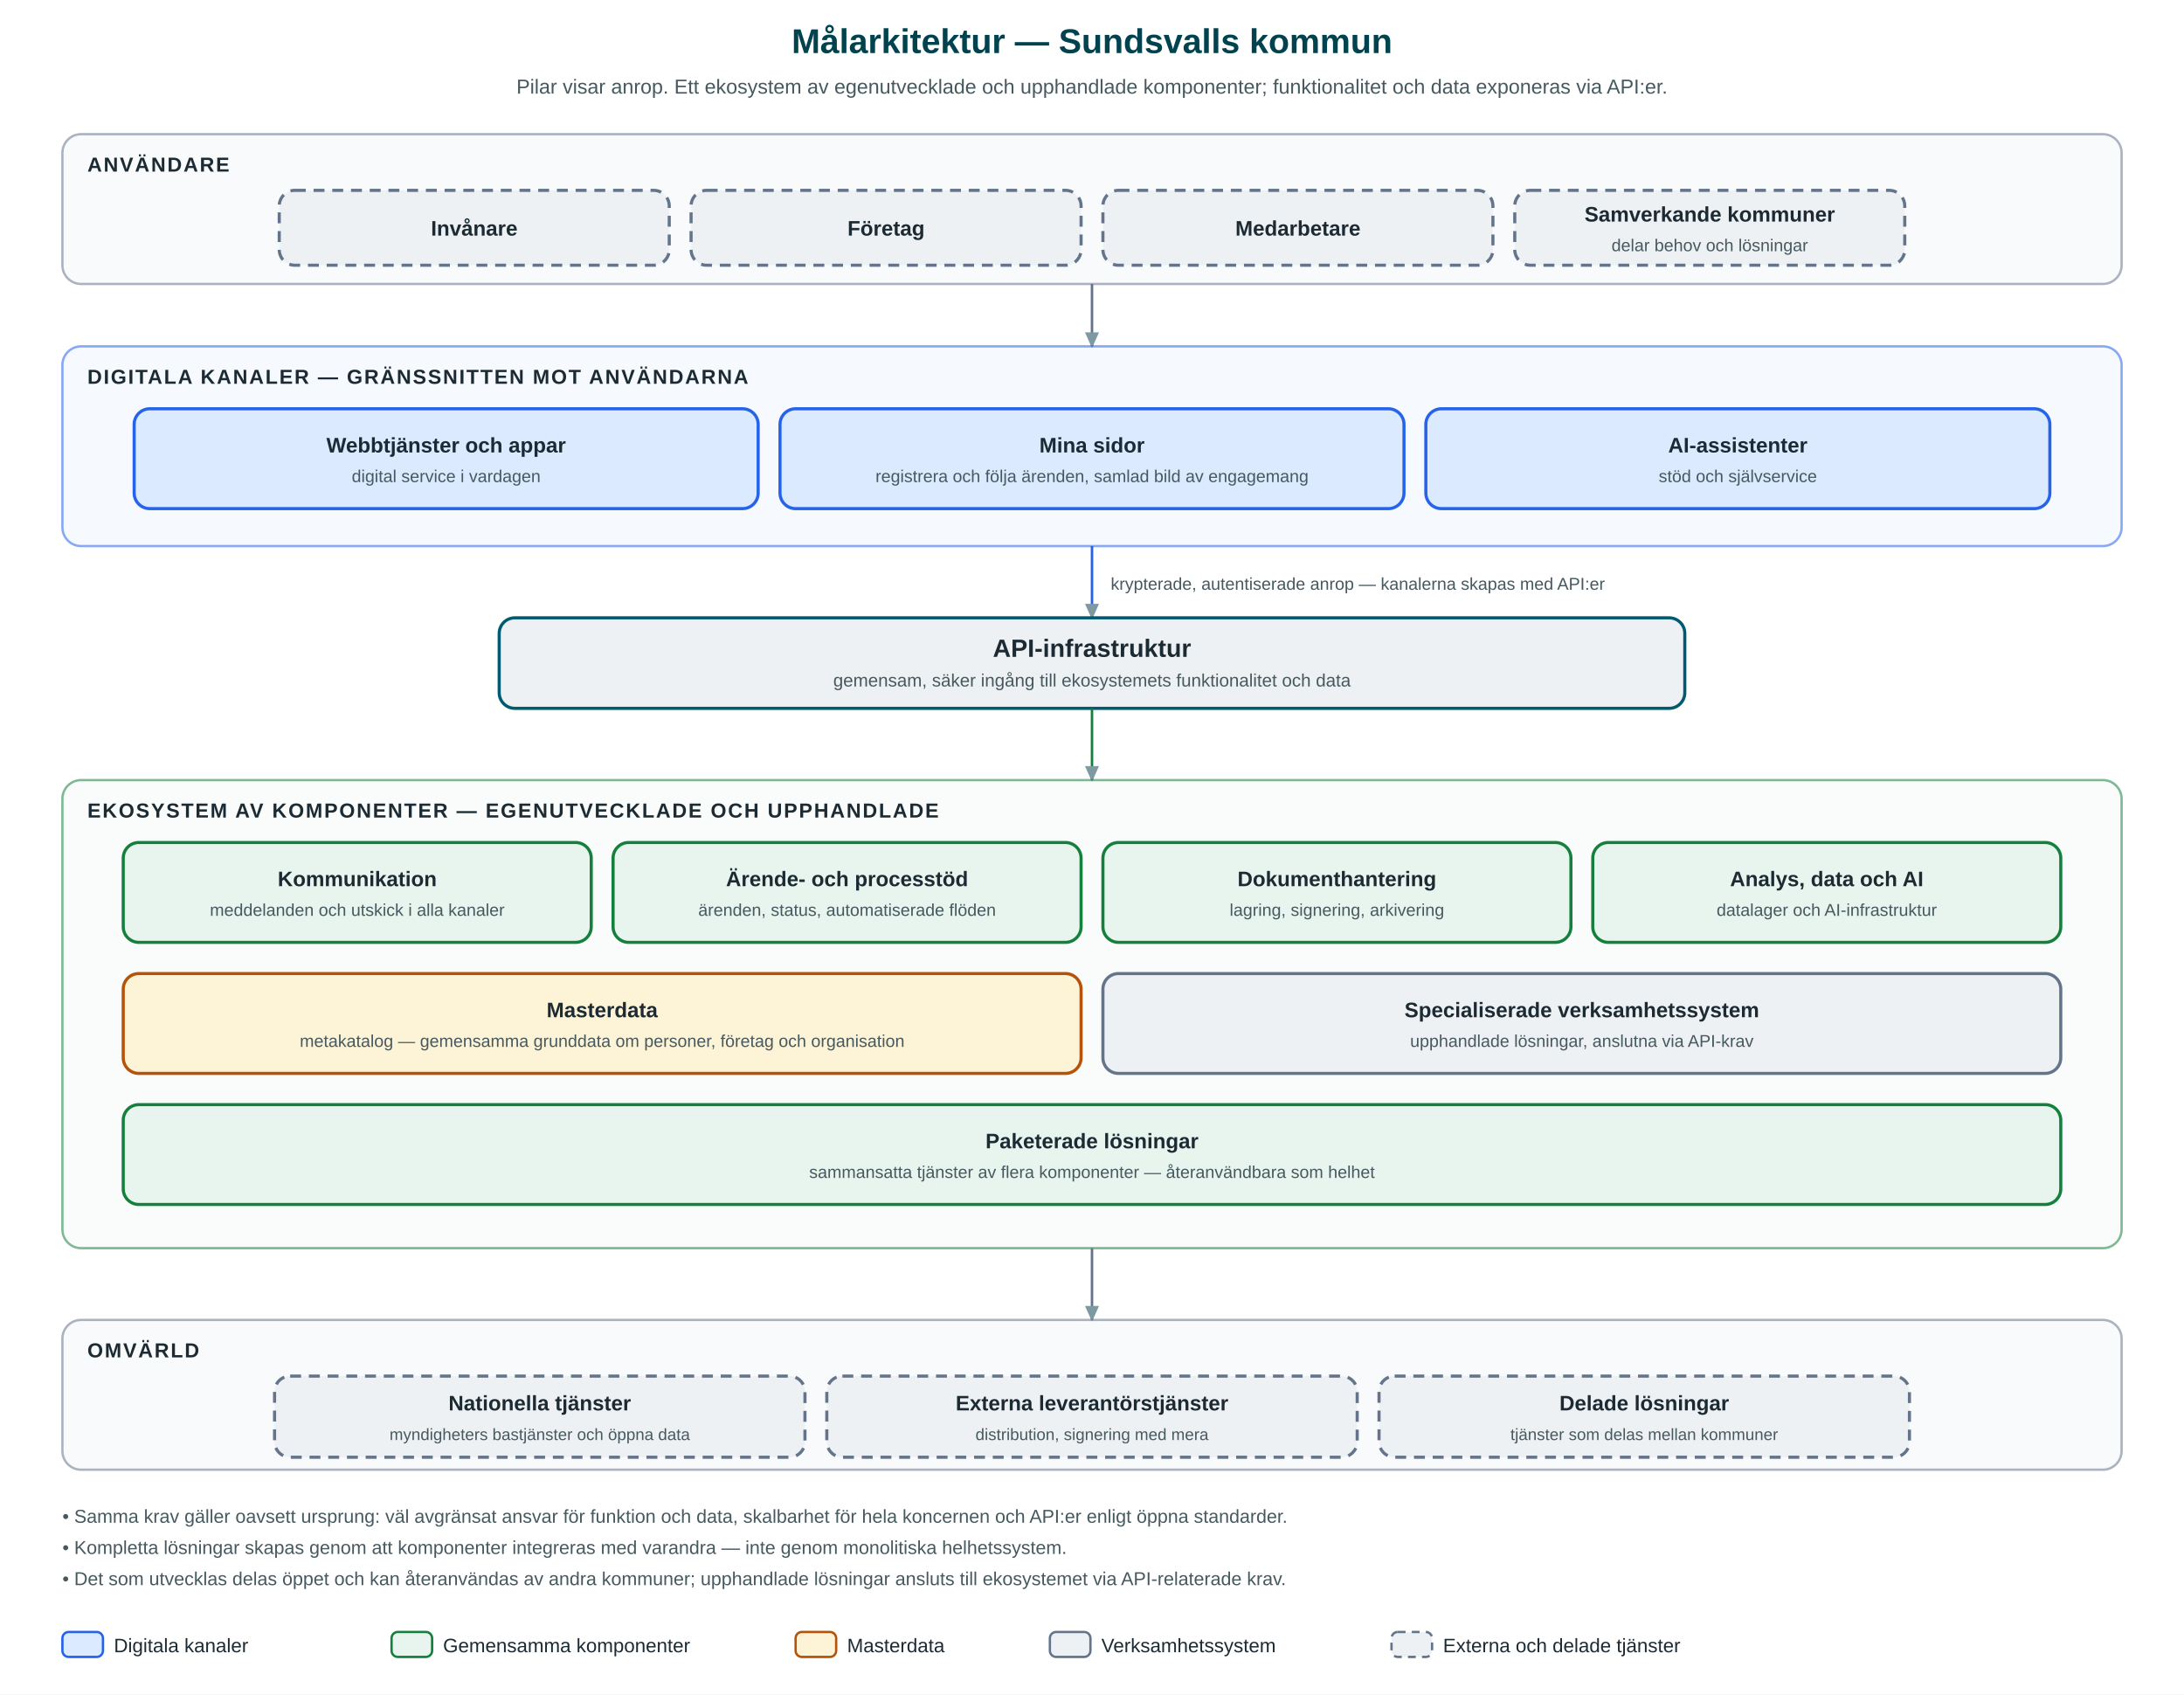
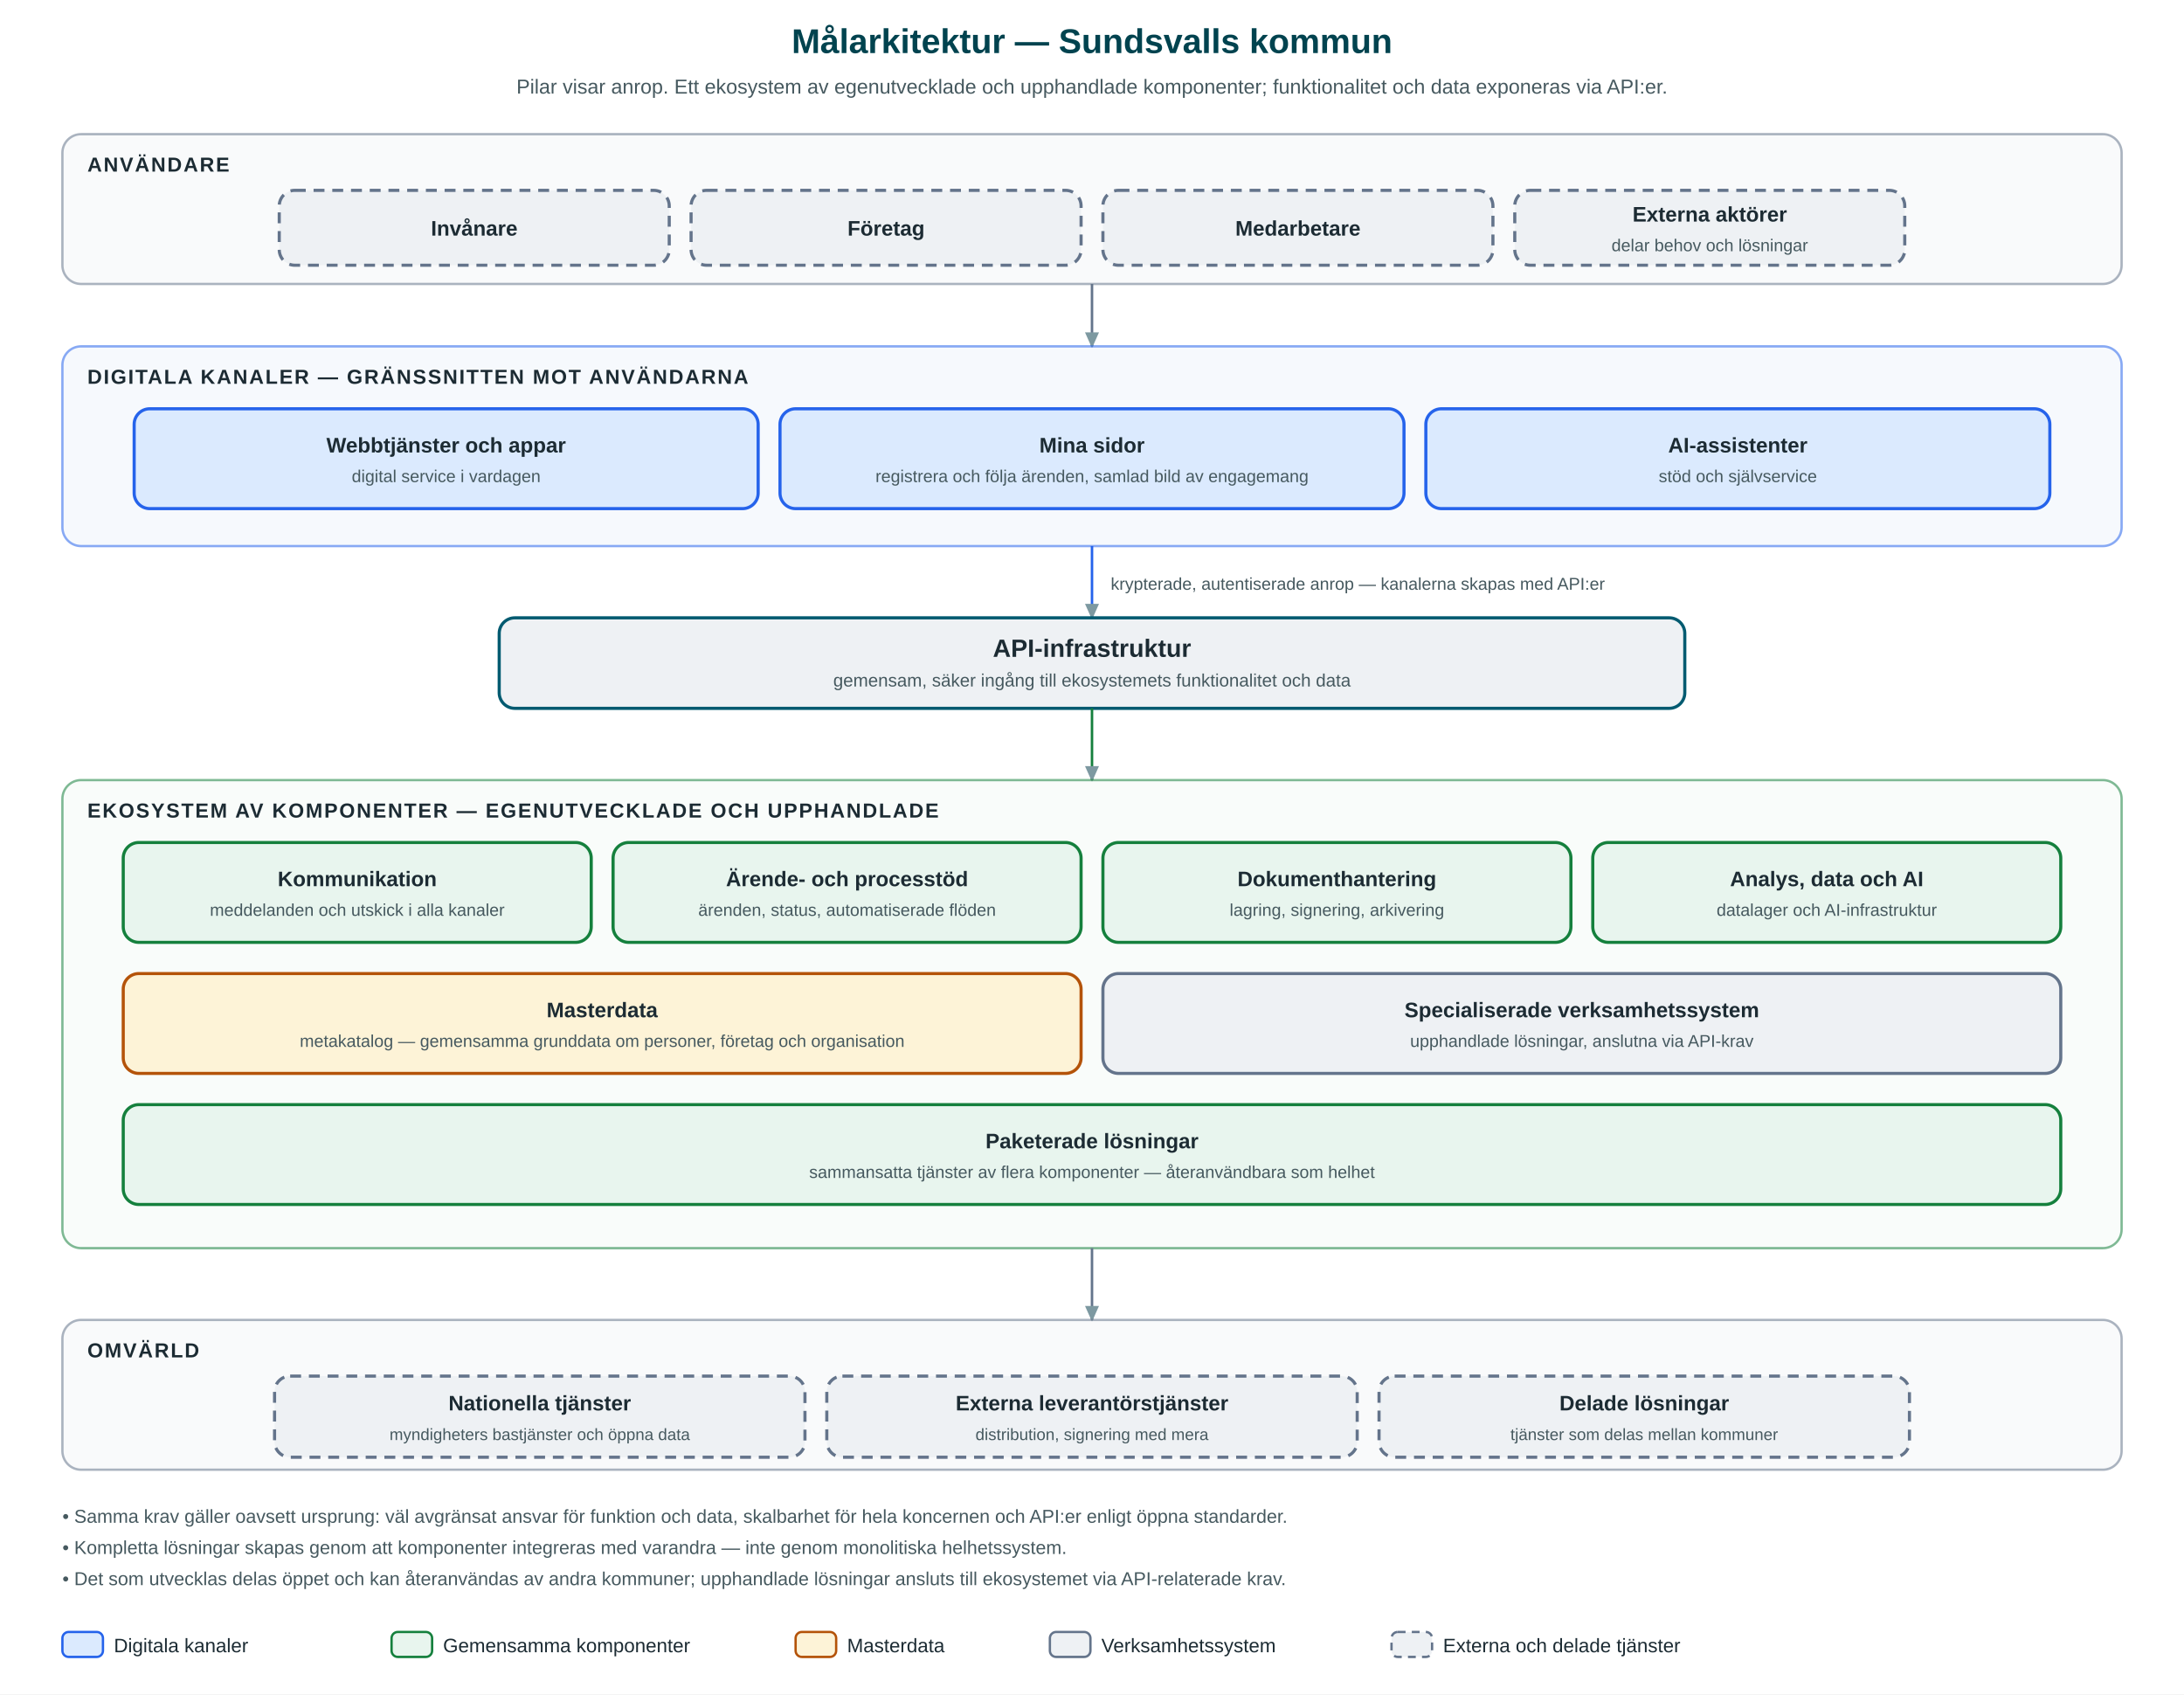
<svg xmlns="http://www.w3.org/2000/svg" viewBox="0 0 1400 1086" font-family="Segoe UI, Helvetica Neue, Arial, sans-serif" role="img" aria-label="Översikt över Sundsvalls kommuns målarkitektur">
  <defs>
    <marker id="arr" viewBox="0 0 10 10" refX="8" refY="5" markerWidth="7" markerHeight="7" orient="auto-start-reverse">
      <path d="M 0 1 L 9 5 L 0 9 z" fill="#7d99a1" />
    </marker>
  </defs>
  <rect width="1400" height="1086" fill="#ffffff" />
  <text x="700.0" y="34" text-anchor="middle" font-size="22" font-weight="bold" fill="#00434f">Målarkitektur — Sundsvalls kommun</text>
  <text x="700.0" y="60" text-anchor="middle" font-size="13" fill="#46595f">Pilar visar anrop. Ett ekosystem av egenutvecklade och upphandlade komponenter; funktionalitet och data exponeras via API:er.</text>
  <rect x="40" y="86" rx="12" width="1320" height="96" fill="#f4f5f7" stroke="#64748b" stroke-width="1.5" opacity="0.55" />
  <text x="56" y="110" font-size="13" font-weight="bold" letter-spacing="1" fill="#1c2b33">ANVÄNDARE</text>
  <rect x="179.0" y="122" rx="10" width="250" height="48" fill="#eef1f4" stroke="#64748b" stroke-width="2" stroke-dasharray="7,5" />
  <text x="304.0" y="151.0" text-anchor="middle" font-size="13.5" font-weight="bold" fill="#1c2b33">Invånare</text>
  <rect x="443.0" y="122" rx="10" width="250" height="48" fill="#eef1f4" stroke="#64748b" stroke-width="2" stroke-dasharray="7,5" />
  <text x="568.0" y="151.0" text-anchor="middle" font-size="13.5" font-weight="bold" fill="#1c2b33">Företag</text>
  <rect x="707.0" y="122" rx="10" width="250" height="48" fill="#eef1f4" stroke="#64748b" stroke-width="2" stroke-dasharray="7,5" />
  <text x="832.0" y="151.0" text-anchor="middle" font-size="13.5" font-weight="bold" fill="#1c2b33">Medarbetare</text>
  <rect x="971.0" y="122" rx="10" width="250" height="48" fill="#eef1f4" stroke="#64748b" stroke-width="2" stroke-dasharray="7,5" />
-   <text x="1096.0" y="142.0" text-anchor="middle" font-size="13.5" font-weight="bold" fill="#1c2b33">Samverkande kommuner</text>
+   <text x="1096.0" y="142.0" text-anchor="middle" font-size="13.5" font-weight="bold" fill="#1c2b33">Externa aktörer</text>
  <text x="1096.0" y="161.0" text-anchor="middle" font-size="11" fill="#46595f">delar behov och lösningar</text>
  <path d="M 700.0 182 L 700.0 222" fill="none" stroke="#64748b" stroke-width="1.6" marker-end="url(#arr)" />
  <rect x="40" y="222" rx="12" width="1320" height="128" fill="#eef4fb" stroke="#2563eb" stroke-width="1.5" opacity="0.55" />
  <text x="56" y="246" font-size="13" font-weight="bold" letter-spacing="1" fill="#1c2b33">DIGITALA KANALER — GRÄNSSNITTEN MOT ANVÄNDARNA</text>
  <rect x="86.0" y="262" rx="10" width="400" height="64" fill="#dbeafe" stroke="#2563eb" stroke-width="2" />
  <text x="286.0" y="290.0" text-anchor="middle" font-size="13.5" font-weight="bold" fill="#1c2b33">Webbtjänster och appar</text>
  <text x="286.0" y="309.0" text-anchor="middle" font-size="11" fill="#46595f">digital service i vardagen</text>
  <rect x="500.0" y="262" rx="10" width="400" height="64" fill="#dbeafe" stroke="#2563eb" stroke-width="2" />
  <text x="700.0" y="290.0" text-anchor="middle" font-size="13.5" font-weight="bold" fill="#1c2b33">Mina sidor</text>
  <text x="700.0" y="309.0" text-anchor="middle" font-size="11" fill="#46595f">registrera och följa ärenden, samlad bild av engagemang</text>
  <rect x="914.0" y="262" rx="10" width="400" height="64" fill="#dbeafe" stroke="#2563eb" stroke-width="2" />
  <text x="1114.0" y="290.0" text-anchor="middle" font-size="13.5" font-weight="bold" fill="#1c2b33">AI-assistenter</text>
  <text x="1114.0" y="309.0" text-anchor="middle" font-size="11" fill="#46595f">stöd och självservice</text>
  <path d="M 700.0 350 L 700.0 396" fill="none" stroke="#2563eb" stroke-width="1.6" marker-end="url(#arr)" />
  <text x="712.0" y="378" font-size="11" fill="#46595f">krypterade, autentiserade anrop — kanalerna skapas med API:er</text>
  <rect x="320.0" y="396" rx="10" width="760" height="58" fill="#eef1f4" stroke="#005a70" stroke-width="2" />
  <text x="700.0" y="421.0" text-anchor="middle" font-size="16" font-weight="bold" fill="#1c2b33">API-infrastruktur</text>
  <text x="700.0" y="440.0" text-anchor="middle" font-size="11.5" fill="#46595f">gemensam, säker ingång till ekosystemets funktionalitet och data</text>
  <path d="M 700.0 454 L 700.0 500" fill="none" stroke="#15803d" stroke-width="1.6" marker-end="url(#arr)" />
  <rect x="40" y="500" rx="12" width="1320" height="300" fill="#f4faf6" stroke="#15803d" stroke-width="1.5" opacity="0.55" />
  <text x="56" y="524" font-size="13" font-weight="bold" letter-spacing="1" fill="#1c2b33">EKOSYSTEM AV KOMPONENTER — EGENUTVECKLADE OCH UPPHANDLADE</text>
  <rect x="79.0" y="540" rx="10" width="300" height="64" fill="#e8f5ee" stroke="#15803d" stroke-width="2" />
  <text x="229.0" y="568.0" text-anchor="middle" font-size="13.5" font-weight="bold" fill="#1c2b33">Kommunikation</text>
  <text x="229.0" y="587.0" text-anchor="middle" font-size="11" fill="#46595f">meddelanden och utskick i alla kanaler</text>
  <rect x="393.0" y="540" rx="10" width="300" height="64" fill="#e8f5ee" stroke="#15803d" stroke-width="2" />
  <text x="543.0" y="568.0" text-anchor="middle" font-size="13.5" font-weight="bold" fill="#1c2b33">Ärende- och processtöd</text>
  <text x="543.0" y="587.0" text-anchor="middle" font-size="11" fill="#46595f">ärenden, status, automatiserade flöden</text>
  <rect x="707.0" y="540" rx="10" width="300" height="64" fill="#e8f5ee" stroke="#15803d" stroke-width="2" />
  <text x="857.0" y="568.0" text-anchor="middle" font-size="13.5" font-weight="bold" fill="#1c2b33">Dokumenthantering</text>
  <text x="857.0" y="587.0" text-anchor="middle" font-size="11" fill="#46595f">lagring, signering, arkivering</text>
  <rect x="1021.0" y="540" rx="10" width="300" height="64" fill="#e8f5ee" stroke="#15803d" stroke-width="2" />
  <text x="1171.0" y="568.0" text-anchor="middle" font-size="13.5" font-weight="bold" fill="#1c2b33">Analys, data och AI</text>
  <text x="1171.0" y="587.0" text-anchor="middle" font-size="11" fill="#46595f">datalager och AI-infrastruktur</text>
  <rect x="79.0" y="624" rx="10" width="614" height="64" fill="#fdf3d7" stroke="#b45309" stroke-width="2" />
  <text x="386.0" y="652.0" text-anchor="middle" font-size="13.5" font-weight="bold" fill="#1c2b33">Masterdata</text>
  <text x="386.0" y="671.0" text-anchor="middle" font-size="11" fill="#46595f">metakatalog — gemensamma grunddata om personer, företag och organisation</text>
  <rect x="707.0" y="624" rx="10" width="614" height="64" fill="#eef1f4" stroke="#64748b" stroke-width="2" />
  <text x="1014.0" y="652.0" text-anchor="middle" font-size="13.5" font-weight="bold" fill="#1c2b33">Specialiserade verksamhetssystem</text>
  <text x="1014.0" y="671.0" text-anchor="middle" font-size="11" fill="#46595f">upphandlade lösningar, anslutna via API-krav</text>
  <rect x="79.0" y="708" rx="10" width="1242" height="64" fill="#e8f5ee" stroke="#15803d" stroke-width="2" />
  <text x="700.0" y="736.0" text-anchor="middle" font-size="13.5" font-weight="bold" fill="#1c2b33">Paketerade lösningar</text>
  <text x="700.0" y="755.0" text-anchor="middle" font-size="11" fill="#46595f">sammansatta tjänster av flera komponenter — återanvändbara som helhet</text>
  <path d="M 700.0 800 L 700.0 846" fill="none" stroke="#64748b" stroke-width="1.6" marker-end="url(#arr)" />
  <rect x="40" y="846" rx="12" width="1320" height="96" fill="#f4f5f7" stroke="#64748b" stroke-width="1.5" opacity="0.55" />
  <text x="56" y="870" font-size="13" font-weight="bold" letter-spacing="1" fill="#1c2b33">OMVÄRLD</text>
  <rect x="176.0" y="882" rx="10" width="340" height="52" fill="#eef1f4" stroke="#64748b" stroke-width="2" stroke-dasharray="7,5" />
  <text x="346.0" y="904.0" text-anchor="middle" font-size="13.5" font-weight="bold" fill="#1c2b33">Nationella tjänster</text>
  <text x="346.0" y="923.0" text-anchor="middle" font-size="10.5" fill="#46595f">myndigheters bastjänster och öppna data</text>
  <rect x="530.0" y="882" rx="10" width="340" height="52" fill="#eef1f4" stroke="#64748b" stroke-width="2" stroke-dasharray="7,5" />
  <text x="700.0" y="904.0" text-anchor="middle" font-size="13.5" font-weight="bold" fill="#1c2b33">Externa leverantörstjänster</text>
  <text x="700.0" y="923.0" text-anchor="middle" font-size="10.5" fill="#46595f">distribution, signering med mera</text>
  <rect x="884.0" y="882" rx="10" width="340" height="52" fill="#eef1f4" stroke="#64748b" stroke-width="2" stroke-dasharray="7,5" />
  <text x="1054.0" y="904.0" text-anchor="middle" font-size="13.5" font-weight="bold" fill="#1c2b33">Delade lösningar</text>
  <text x="1054.0" y="923.0" text-anchor="middle" font-size="10.5" fill="#46595f">tjänster som delas mellan kommuner</text>
  <text x="40" y="976" font-size="12" fill="#46595f">• Samma krav gäller oavsett ursprung: väl avgränsat ansvar för funktion och data, skalbarhet för hela koncernen och API:er enligt öppna standarder.</text>
  <text x="40" y="996" font-size="12" fill="#46595f">• Kompletta lösningar skapas genom att komponenter integreras med varandra — inte genom monolitiska helhetssystem.</text>
  <text x="40" y="1016" font-size="12" fill="#46595f">• Det som utvecklas delas öppet och kan återanvändas av andra kommuner; upphandlade lösningar ansluts till ekosystemet via API-relaterade krav.</text>
  <rect x="40" y="1046" width="26" height="16" rx="4" fill="#dbeafe" stroke="#2563eb" stroke-width="1.5" />
  <text x="73" y="1059" font-size="12.5" fill="#1c2b33">Digitala kanaler</text>
  <rect x="251" y="1046" width="26" height="16" rx="4" fill="#e8f5ee" stroke="#15803d" stroke-width="1.5" />
  <text x="284" y="1059" font-size="12.5" fill="#1c2b33">Gemensamma komponenter</text>
  <rect x="510" y="1046" width="26" height="16" rx="4" fill="#fdf3d7" stroke="#b45309" stroke-width="1.5" />
  <text x="543" y="1059" font-size="12.5" fill="#1c2b33">Masterdata</text>
  <rect x="673" y="1046" width="26" height="16" rx="4" fill="#eef1f4" stroke="#64748b" stroke-width="1.5" />
  <text x="706" y="1059" font-size="12.5" fill="#1c2b33">Verksamhetssystem</text>
  <rect x="892" y="1046" width="26" height="16" rx="4" fill="#eef1f4" stroke="#64748b" stroke-width="1.5" stroke-dasharray="5,4" />
  <text x="925" y="1059" font-size="12.5" fill="#1c2b33">Externa och delade tjänster</text>
</svg>
